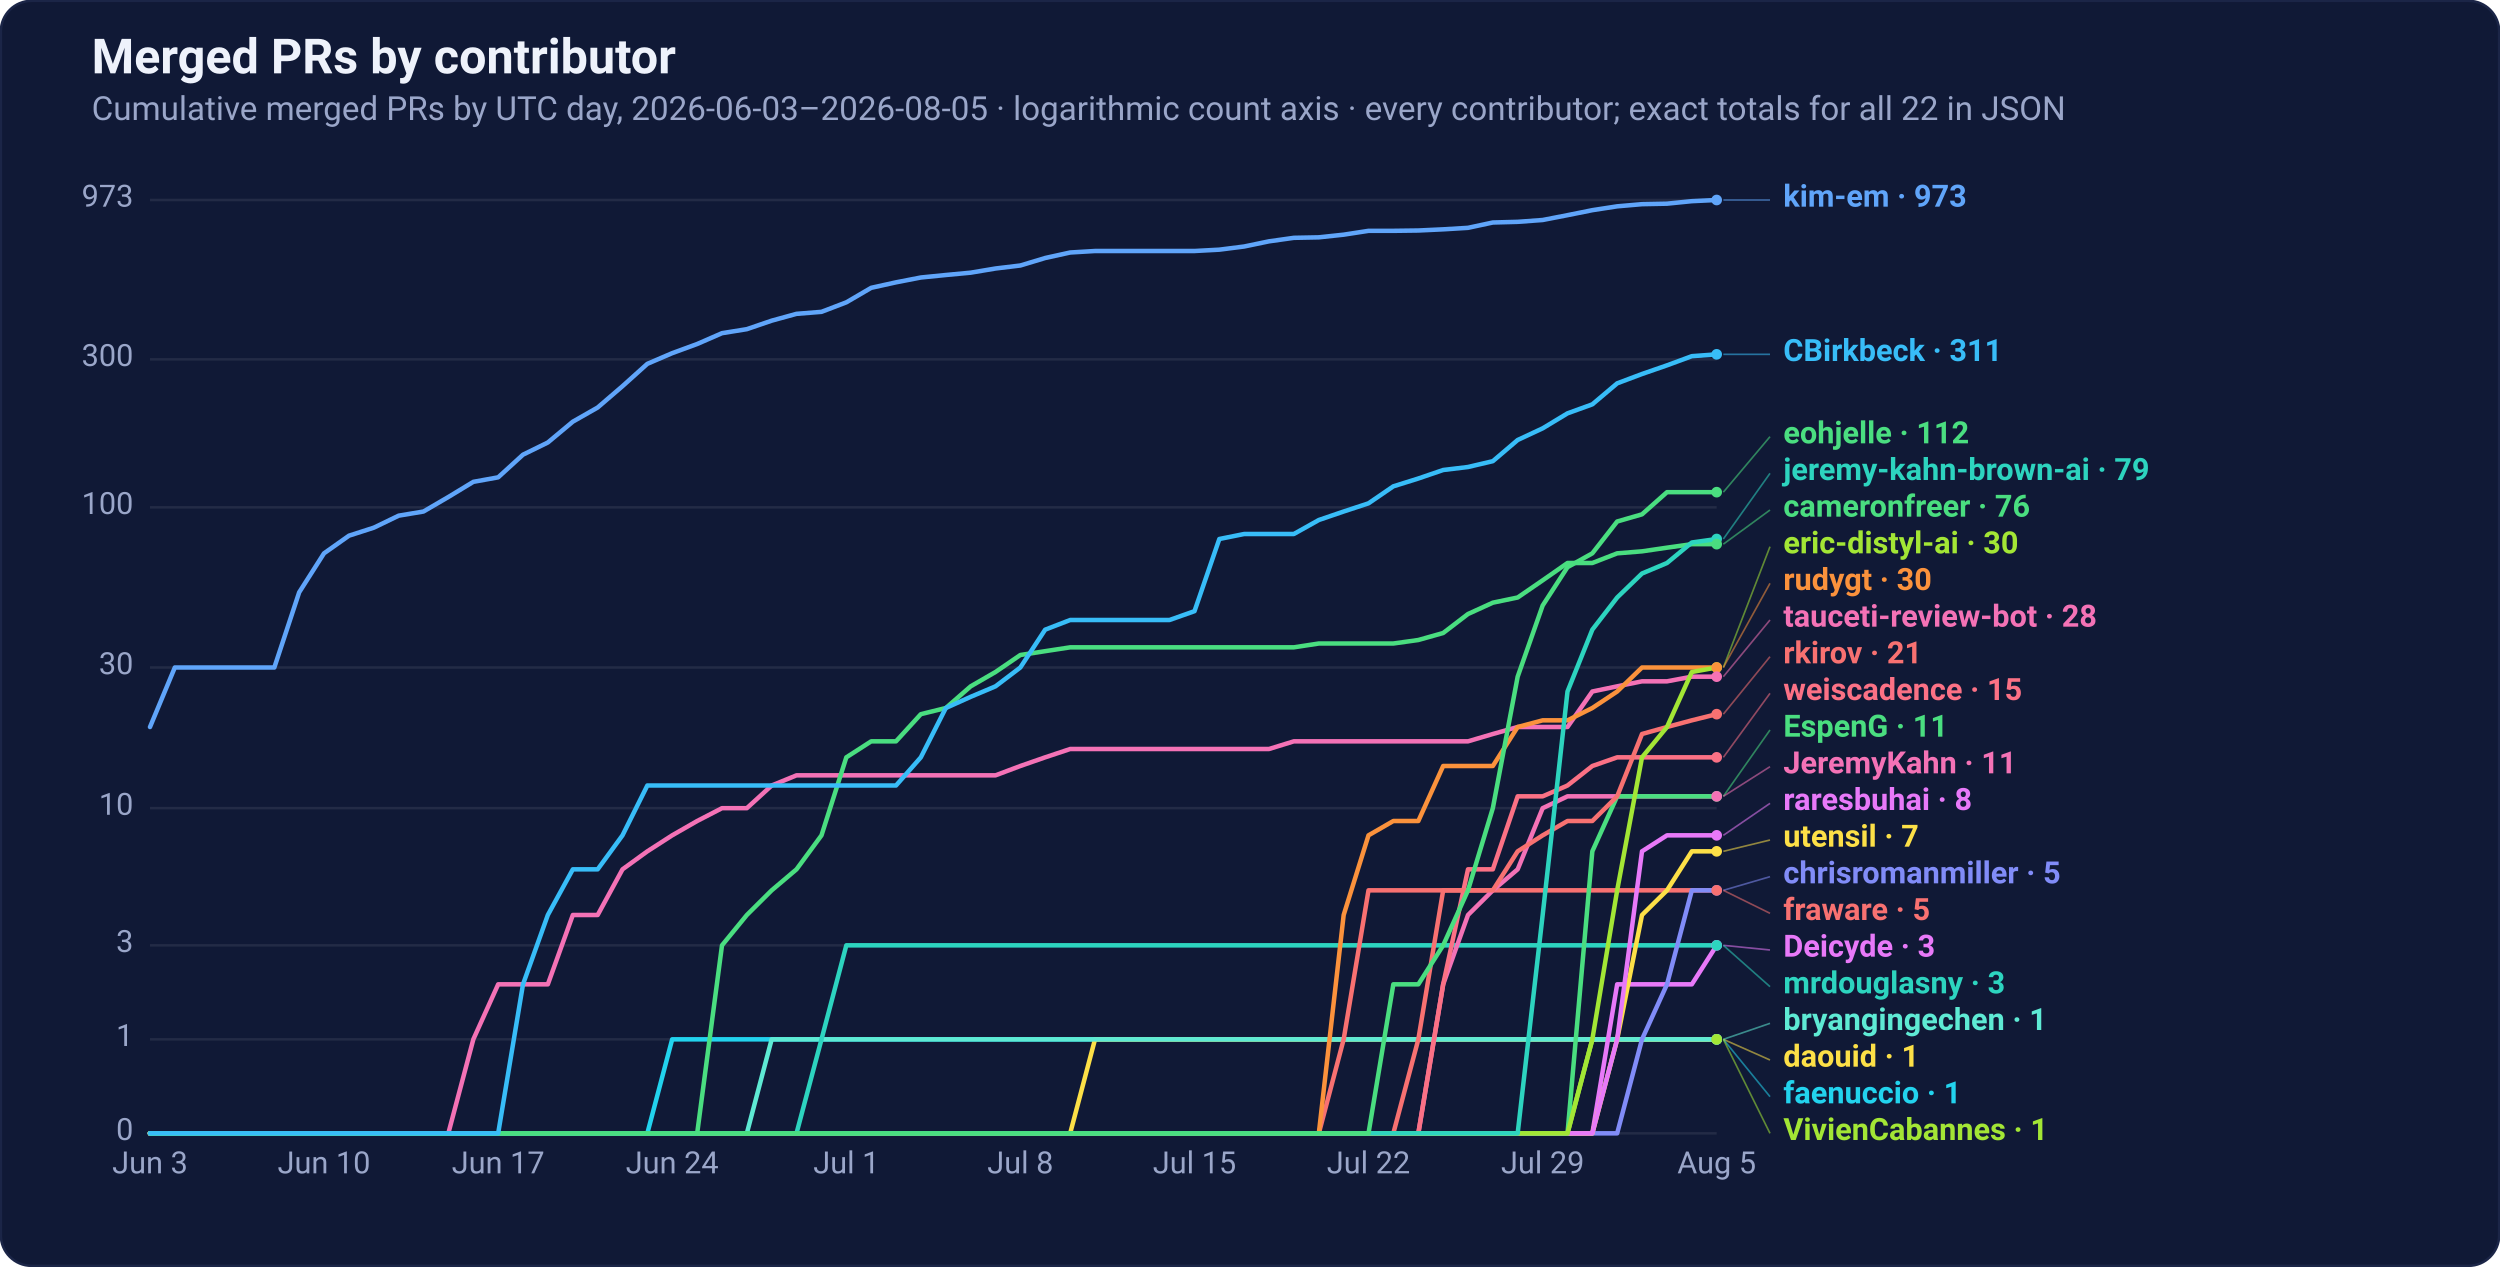
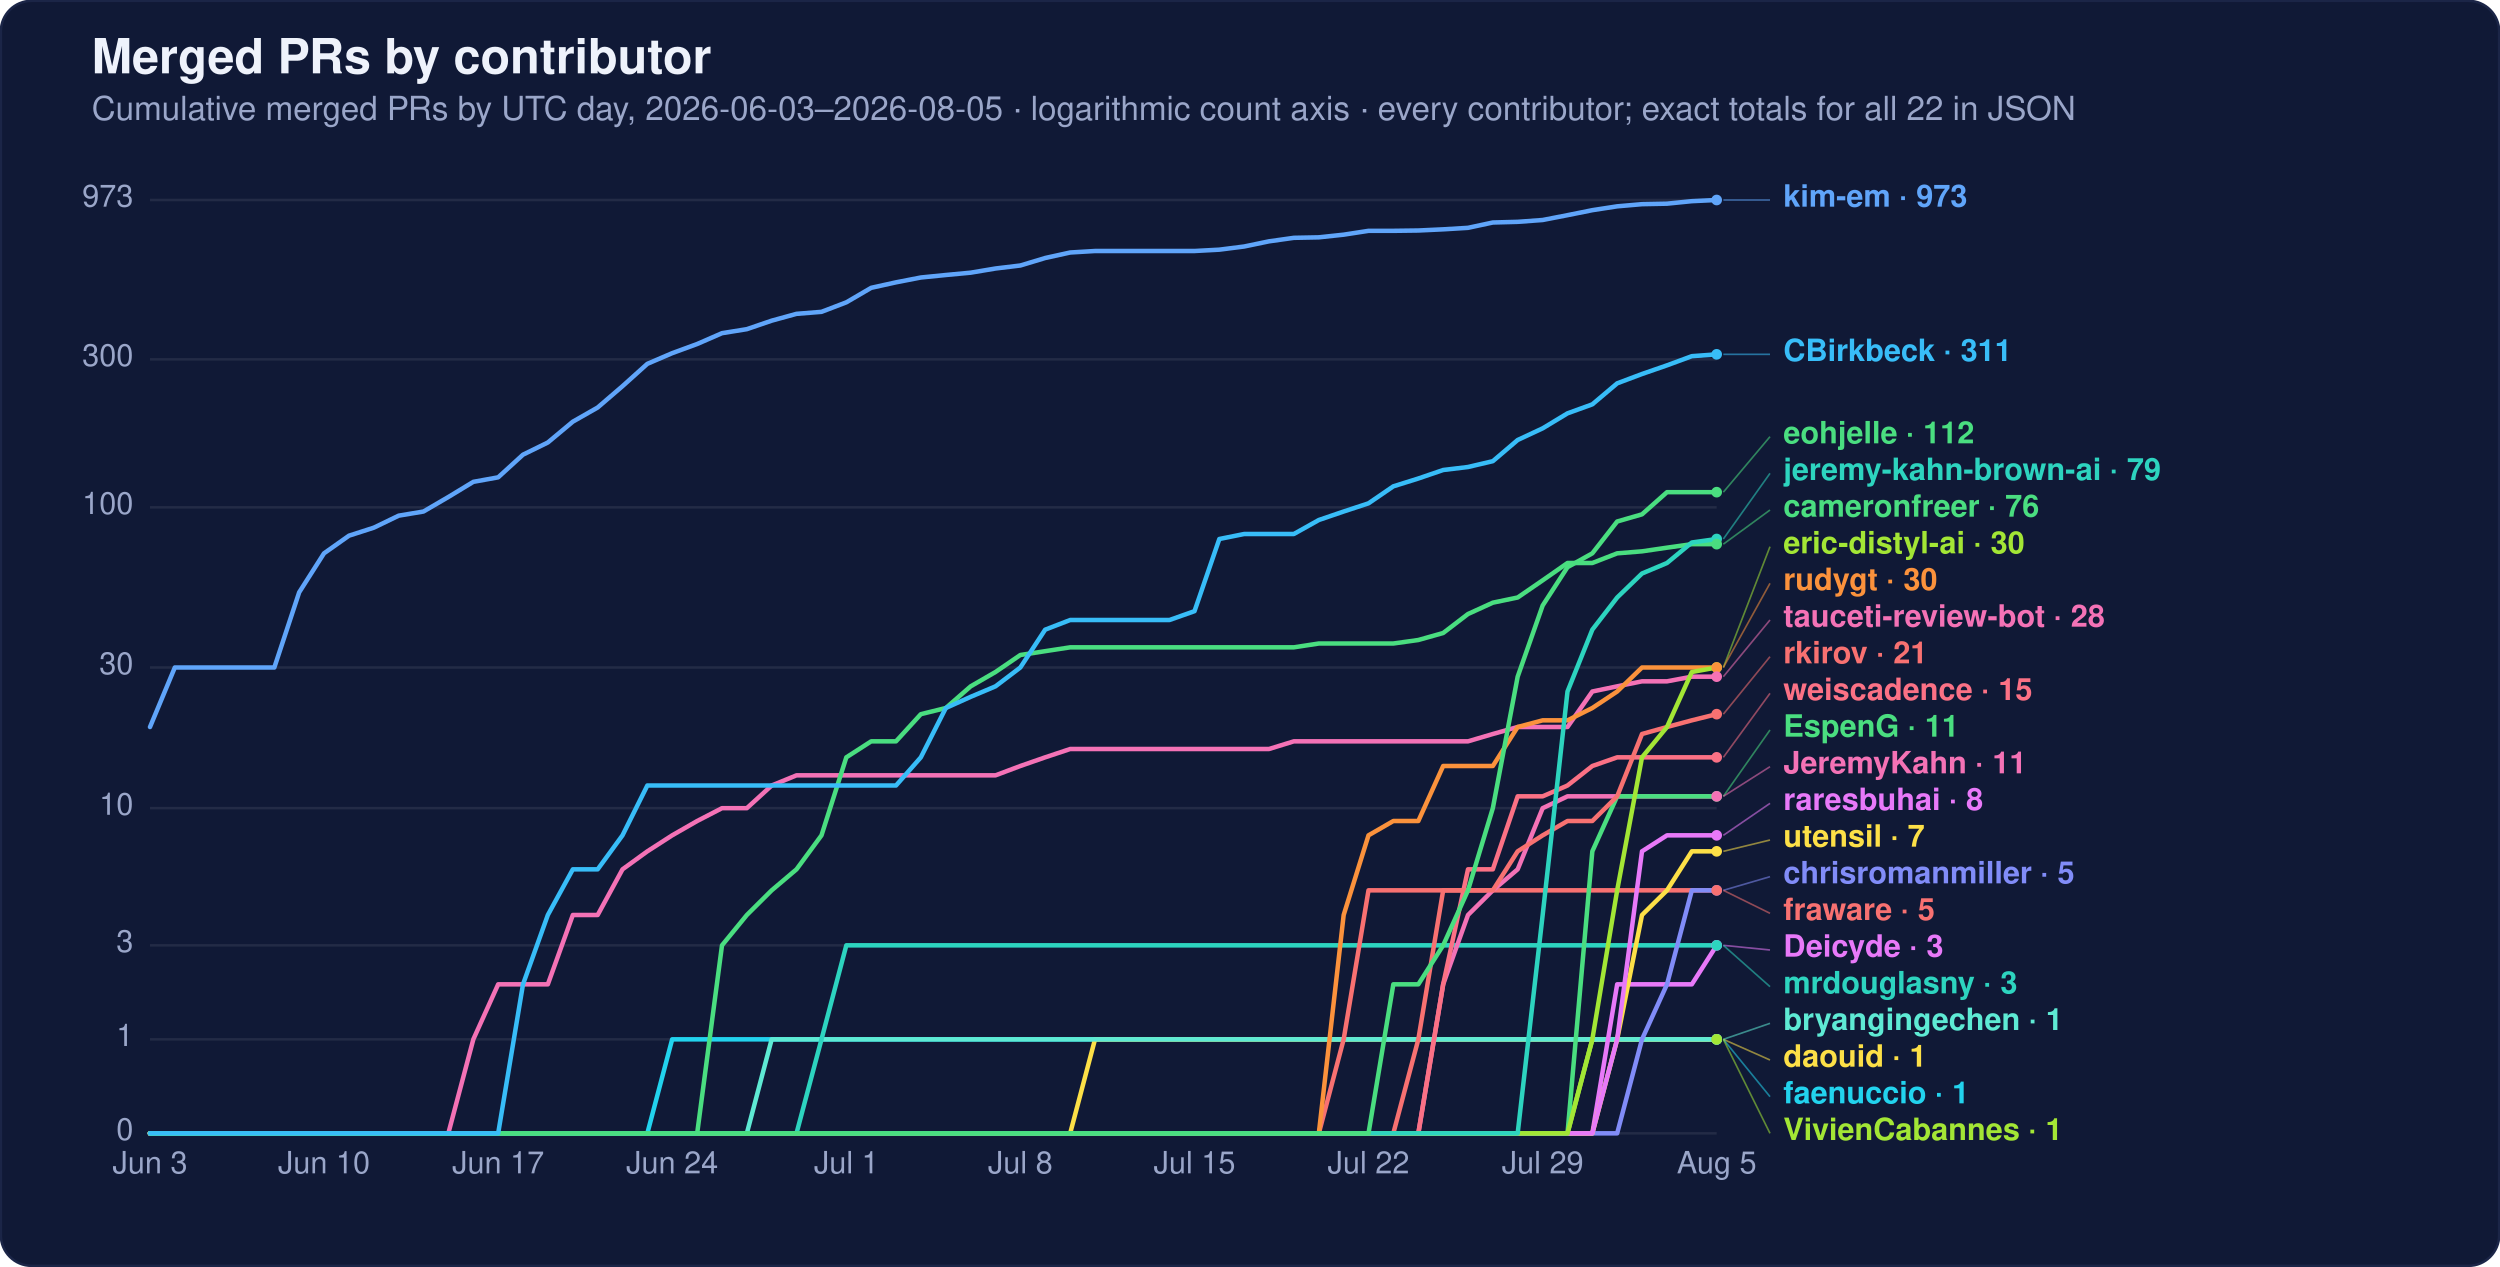
<svg xmlns="http://www.w3.org/2000/svg" viewBox="0 0 1500 760" role="img" aria-label="Merged PRs by contributor">
-   <style>text{font-family:ui-sans-serif,system-ui,-apple-system,'Segoe UI',Roboto,sans-serif;fill:#eef2fb}.title{font-size:29.1px;font-weight:600}.subtitle{font-size:19.9px;fill:#9aa6c9}.tick{font-size:18.4px;fill:#9aa6c9}.grid{stroke:rgba(255,255,255,0.08);stroke-width:1.5}.axis{stroke:rgba(255,255,255,0.18);stroke-width:1.5}.label{font-size:18.4px;font-weight:600}.leader{stroke-width:1;opacity:.55}</style>
+   <style>text{font-family:'Helvetica Neue',Helvetica,Arial,'Liberation Sans',sans-serif;fill:#eef2fb}.title{font-size:29.1px;font-weight:600}.subtitle{font-size:19.9px;fill:#9aa6c9}.tick{font-size:18.4px;fill:#9aa6c9}.grid{stroke:rgba(255,255,255,0.08);stroke-width:1.5}.axis{stroke:rgba(255,255,255,0.18);stroke-width:1.5}.label{font-size:18.4px;font-weight:600}.leader{stroke-width:1;opacity:.55}</style>
  <rect x="0.5" y="0.5" width="1499" height="759" rx="18.4" fill="#101936" stroke="#1b2547" stroke-width="1.5" />
  <text x="55" y="44" class="title">Merged PRs by contributor</text>
  <text x="55" y="72" class="subtitle">Cumulative merged PRs by UTC day, 2026-06-03–2026-08-05 · logarithmic count axis · every contributor; exact totals for all 22 in JSON</text>
  <line x1="90" y1="680.0" x2="1030" y2="680.0" class="grid" />
  <text x="80" y="684.0" text-anchor="end" class="tick">0</text>
  <line x1="90" y1="623.6" x2="1030" y2="623.6" class="grid" />
  <text x="80" y="627.6" text-anchor="end" class="tick">1</text>
  <line x1="90" y1="567.2" x2="1030" y2="567.2" class="grid" />
  <text x="80" y="571.2" text-anchor="end" class="tick">3</text>
  <line x1="90" y1="484.9" x2="1030" y2="484.9" class="grid" />
  <text x="80" y="488.9" text-anchor="end" class="tick">10</text>
  <line x1="90" y1="400.5" x2="1030" y2="400.5" class="grid" />
  <text x="80" y="404.5" text-anchor="end" class="tick">30</text>
  <line x1="90" y1="304.4" x2="1030" y2="304.4" class="grid" />
  <text x="80" y="308.4" text-anchor="end" class="tick">100</text>
  <line x1="90" y1="215.6" x2="1030" y2="215.6" class="grid" />
  <text x="80" y="219.6" text-anchor="end" class="tick">300</text>
  <line x1="90" y1="120.0" x2="1030" y2="120.0" class="grid" />
  <text x="80" y="124.0" text-anchor="end" class="tick">973</text>
  <polyline points="90.0,680.0 104.9,680.0 119.8,680.0 134.8,680.0 149.7,680.0 164.6,680.0 179.5,680.0 194.4,680.0 209.4,680.0 224.3,680.0 239.2,680.0 254.1,680.0 269.0,680.0 284.0,680.0 298.9,680.0 313.8,680.0 328.7,680.0 343.7,680.0 358.6,680.0 373.5,680.0 388.4,680.0 403.3,680.0 418.3,680.0 433.2,680.0 448.1,680.0 463.0,680.0 477.9,680.0 492.9,680.0 507.8,680.0 522.7,680.0 537.6,680.0 552.5,680.0 567.5,680.0 582.4,680.0 597.3,680.0 612.2,680.0 627.1,680.0 642.1,680.0 657.0,680.0 671.9,680.0 686.8,680.0 701.7,680.0 716.7,680.0 731.6,680.0 746.5,680.0 761.4,680.0 776.3,680.0 791.3,680.0 806.2,680.0 821.1,680.0 836.0,680.0 851.0,680.0 865.9,680.0 880.8,680.0 895.7,680.0 910.6,680.0 925.6,680.0 940.5,680.0 955.4,623.6 970.3,623.6 985.2,623.6 1000.2,623.6 1015.1,623.6 1030.0,623.6" fill="none" stroke="#a3e635" stroke-width="2.7" stroke-linejoin="round" stroke-linecap="round" />
  <polyline points="90.0,680.0 104.9,680.0 119.8,680.0 134.8,680.0 149.7,680.0 164.6,680.0 179.5,680.0 194.4,680.0 209.4,680.0 224.3,680.0 239.2,680.0 254.1,680.0 269.0,680.0 284.0,680.0 298.9,680.0 313.8,680.0 328.7,680.0 343.7,680.0 358.6,680.0 373.5,680.0 388.4,680.0 403.3,623.6 418.3,623.6 433.2,623.6 448.1,623.6 463.0,623.6 477.9,623.6 492.9,623.6 507.8,623.6 522.7,623.6 537.6,623.6 552.5,623.6 567.5,623.6 582.4,623.6 597.3,623.6 612.2,623.6 627.1,623.6 642.1,623.6 657.0,623.6 671.9,623.6 686.8,623.6 701.7,623.6 716.7,623.6 731.6,623.6 746.5,623.6 761.4,623.6 776.3,623.6 791.3,623.6 806.2,623.6 821.1,623.6 836.0,623.6 851.0,623.6 865.9,623.6 880.8,623.6 895.7,623.6 910.6,623.6 925.6,623.6 940.5,623.6 955.4,623.6 970.3,623.6 985.2,623.6 1000.2,623.6 1015.1,623.6 1030.0,623.6" fill="none" stroke="#22d3ee" stroke-width="2.7" stroke-linejoin="round" stroke-linecap="round" />
  <polyline points="90.0,680.0 104.9,680.0 119.8,680.0 134.8,680.0 149.7,680.0 164.6,680.0 179.5,680.0 194.4,680.0 209.4,680.0 224.3,680.0 239.2,680.0 254.1,680.0 269.0,680.0 284.0,680.0 298.9,680.0 313.8,680.0 328.7,680.0 343.7,680.0 358.6,680.0 373.5,680.0 388.4,680.0 403.3,680.0 418.3,680.0 433.2,680.0 448.1,680.0 463.0,680.0 477.9,680.0 492.9,680.0 507.8,680.0 522.7,680.0 537.6,680.0 552.5,680.0 567.5,680.0 582.4,680.0 597.3,680.0 612.2,680.0 627.1,680.0 642.1,680.0 657.0,623.6 671.9,623.6 686.8,623.6 701.7,623.6 716.7,623.6 731.6,623.6 746.5,623.6 761.4,623.6 776.3,623.6 791.3,623.6 806.2,623.6 821.1,623.6 836.0,623.6 851.0,623.6 865.9,623.6 880.8,623.6 895.7,623.6 910.6,623.6 925.6,623.6 940.5,623.6 955.4,623.6 970.3,623.6 985.2,623.6 1000.2,623.6 1015.1,623.6 1030.0,623.6" fill="none" stroke="#fde047" stroke-width="2.7" stroke-linejoin="round" stroke-linecap="round" />
  <polyline points="90.0,680.0 104.9,680.0 119.8,680.0 134.8,680.0 149.7,680.0 164.6,680.0 179.5,680.0 194.4,680.0 209.4,680.0 224.3,680.0 239.2,680.0 254.1,680.0 269.0,680.0 284.0,680.0 298.9,680.0 313.8,680.0 328.7,680.0 343.7,680.0 358.6,680.0 373.5,680.0 388.4,680.0 403.3,680.0 418.3,680.0 433.2,680.0 448.1,680.0 463.0,623.6 477.9,623.6 492.9,623.6 507.8,623.6 522.7,623.6 537.6,623.6 552.5,623.6 567.5,623.6 582.4,623.6 597.3,623.6 612.2,623.6 627.1,623.6 642.1,623.6 657.0,623.6 671.9,623.6 686.8,623.6 701.7,623.6 716.7,623.6 731.6,623.6 746.5,623.6 761.4,623.6 776.3,623.6 791.3,623.6 806.2,623.6 821.1,623.6 836.0,623.6 851.0,623.6 865.9,623.6 880.8,623.6 895.7,623.6 910.6,623.6 925.6,623.6 940.5,623.6 955.4,623.6 970.3,623.6 985.2,623.6 1000.2,623.6 1015.1,623.6 1030.0,623.6" fill="none" stroke="#5eead4" stroke-width="2.7" stroke-linejoin="round" stroke-linecap="round" />
  <polyline points="90.0,680.0 104.9,680.0 119.8,680.0 134.8,680.0 149.7,680.0 164.6,680.0 179.5,680.0 194.4,680.0 209.4,680.0 224.3,680.0 239.2,680.0 254.1,680.0 269.0,680.0 284.0,680.0 298.9,680.0 313.8,680.0 328.7,680.0 343.7,680.0 358.6,680.0 373.5,680.0 388.4,680.0 403.3,680.0 418.3,680.0 433.2,680.0 448.1,680.0 463.0,680.0 477.9,680.0 492.9,623.6 507.8,567.2 522.7,567.2 537.6,567.2 552.5,567.2 567.5,567.2 582.4,567.2 597.3,567.2 612.2,567.2 627.1,567.2 642.1,567.2 657.0,567.2 671.9,567.2 686.8,567.2 701.7,567.2 716.7,567.2 731.6,567.2 746.5,567.2 761.4,567.2 776.3,567.2 791.3,567.2 806.2,567.2 821.1,567.2 836.0,567.2 851.0,567.2 865.9,567.2 880.8,567.2 895.7,567.2 910.6,567.2 925.6,567.2 940.5,567.2 955.4,567.2 970.3,567.2 985.2,567.2 1000.2,567.2 1015.1,567.2 1030.0,567.2" fill="none" stroke="#2dd4bf" stroke-width="2.7" stroke-linejoin="round" stroke-linecap="round" />
  <polyline points="90.0,680.0 104.9,680.0 119.8,680.0 134.8,680.0 149.7,680.0 164.6,680.0 179.5,680.0 194.4,680.0 209.4,680.0 224.3,680.0 239.2,680.0 254.1,680.0 269.0,680.0 284.0,680.0 298.9,680.0 313.8,680.0 328.7,680.0 343.7,680.0 358.6,680.0 373.5,680.0 388.4,680.0 403.3,680.0 418.3,680.0 433.2,680.0 448.1,680.0 463.0,680.0 477.9,680.0 492.9,680.0 507.8,680.0 522.7,680.0 537.6,680.0 552.5,680.0 567.5,680.0 582.4,680.0 597.3,680.0 612.2,680.0 627.1,680.0 642.1,680.0 657.0,680.0 671.9,680.0 686.8,680.0 701.7,680.0 716.7,680.0 731.6,680.0 746.5,680.0 761.4,680.0 776.3,680.0 791.3,680.0 806.2,680.0 821.1,680.0 836.0,680.0 851.0,680.0 865.9,680.0 880.8,680.0 895.7,680.0 910.6,680.0 925.6,680.0 940.5,680.0 955.4,680.0 970.3,590.6 985.2,590.6 1000.2,590.6 1015.1,590.6 1030.0,567.2" fill="none" stroke="#e879f9" stroke-width="2.7" stroke-linejoin="round" stroke-linecap="round" />
  <polyline points="90.0,680.0 104.9,680.0 119.8,680.0 134.8,680.0 149.7,680.0 164.6,680.0 179.5,680.0 194.4,680.0 209.4,680.0 224.3,680.0 239.2,680.0 254.1,680.0 269.0,680.0 284.0,680.0 298.9,680.0 313.8,680.0 328.7,680.0 343.7,680.0 358.6,680.0 373.5,680.0 388.4,680.0 403.3,680.0 418.3,680.0 433.2,680.0 448.1,680.0 463.0,680.0 477.9,680.0 492.9,680.0 507.8,680.0 522.7,680.0 537.6,680.0 552.5,680.0 567.5,680.0 582.4,680.0 597.3,680.0 612.2,680.0 627.1,680.0 642.1,680.0 657.0,680.0 671.9,680.0 686.8,680.0 701.7,680.0 716.7,680.0 731.6,680.0 746.5,680.0 761.4,680.0 776.3,680.0 791.3,680.0 806.2,680.0 821.1,680.0 836.0,680.0 851.0,623.6 865.9,534.2 880.8,534.2 895.7,534.2 910.6,534.2 925.6,534.2 940.5,534.2 955.4,534.2 970.3,534.2 985.2,534.2 1000.2,534.2 1015.1,534.2 1030.0,534.2" fill="none" stroke="#f87171" stroke-width="2.7" stroke-linejoin="round" stroke-linecap="round" />
  <polyline points="90.0,680.0 104.9,680.0 119.8,680.0 134.8,680.0 149.7,680.0 164.6,680.0 179.5,680.0 194.4,680.0 209.4,680.0 224.3,680.0 239.2,680.0 254.1,680.0 269.0,680.0 284.0,680.0 298.9,680.0 313.8,680.0 328.7,680.0 343.7,680.0 358.6,680.0 373.5,680.0 388.4,680.0 403.3,680.0 418.3,680.0 433.2,680.0 448.1,680.0 463.0,680.0 477.9,680.0 492.9,680.0 507.8,680.0 522.7,680.0 537.6,680.0 552.5,680.0 567.5,680.0 582.4,680.0 597.3,680.0 612.2,680.0 627.1,680.0 642.1,680.0 657.0,680.0 671.9,680.0 686.8,680.0 701.7,680.0 716.7,680.0 731.6,680.0 746.5,680.0 761.4,680.0 776.3,680.0 791.3,680.0 806.2,680.0 821.1,680.0 836.0,680.0 851.0,680.0 865.9,680.0 880.8,680.0 895.7,680.0 910.6,680.0 925.6,680.0 940.5,680.0 955.4,680.0 970.3,680.0 985.2,623.6 1000.2,590.6 1015.1,534.2 1030.0,534.2" fill="none" stroke="#818cf8" stroke-width="2.7" stroke-linejoin="round" stroke-linecap="round" />
  <polyline points="90.0,680.0 104.9,680.0 119.8,680.0 134.8,680.0 149.7,680.0 164.6,680.0 179.5,680.0 194.4,680.0 209.4,680.0 224.3,680.0 239.2,680.0 254.1,680.0 269.0,680.0 284.0,680.0 298.9,680.0 313.8,680.0 328.7,680.0 343.7,680.0 358.6,680.0 373.5,680.0 388.4,680.0 403.3,680.0 418.3,680.0 433.2,680.0 448.1,680.0 463.0,680.0 477.9,680.0 492.9,680.0 507.8,680.0 522.7,680.0 537.6,680.0 552.5,680.0 567.5,680.0 582.4,680.0 597.3,680.0 612.2,680.0 627.1,680.0 642.1,680.0 657.0,680.0 671.9,680.0 686.8,680.0 701.7,680.0 716.7,680.0 731.6,680.0 746.5,680.0 761.4,680.0 776.3,680.0 791.3,680.0 806.2,680.0 821.1,680.0 836.0,680.0 851.0,680.0 865.9,680.0 880.8,680.0 895.7,680.0 910.6,680.0 925.6,680.0 940.5,680.0 955.4,680.0 970.3,623.6 985.2,549.0 1000.2,534.2 1015.1,510.8 1030.0,510.8" fill="none" stroke="#fde047" stroke-width="2.7" stroke-linejoin="round" stroke-linecap="round" />
  <polyline points="90.0,680.0 104.9,680.0 119.8,680.0 134.8,680.0 149.7,680.0 164.6,680.0 179.5,680.0 194.4,680.0 209.4,680.0 224.3,680.0 239.2,680.0 254.1,680.0 269.0,680.0 284.0,680.0 298.9,680.0 313.8,680.0 328.7,680.0 343.7,680.0 358.6,680.0 373.5,680.0 388.4,680.0 403.3,680.0 418.3,680.0 433.2,680.0 448.1,680.0 463.0,680.0 477.9,680.0 492.9,680.0 507.8,680.0 522.7,680.0 537.6,680.0 552.5,680.0 567.5,680.0 582.4,680.0 597.3,680.0 612.2,680.0 627.1,680.0 642.1,680.0 657.0,680.0 671.9,680.0 686.8,680.0 701.7,680.0 716.7,680.0 731.6,680.0 746.5,680.0 761.4,680.0 776.3,680.0 791.3,680.0 806.2,680.0 821.1,680.0 836.0,680.0 851.0,680.0 865.9,680.0 880.8,680.0 895.7,680.0 910.6,680.0 925.6,680.0 940.5,680.0 955.4,680.0 970.3,623.6 985.2,510.8 1000.2,501.2 1015.1,501.2 1030.0,501.2" fill="none" stroke="#e879f9" stroke-width="2.7" stroke-linejoin="round" stroke-linecap="round" />
  <polyline points="90.0,680.0 104.9,680.0 119.8,680.0 134.8,680.0 149.7,680.0 164.6,680.0 179.5,680.0 194.4,680.0 209.4,680.0 224.3,680.0 239.2,680.0 254.1,680.0 269.0,680.0 284.0,680.0 298.9,680.0 313.8,680.0 328.7,680.0 343.7,680.0 358.6,680.0 373.5,680.0 388.4,680.0 403.3,680.0 418.3,680.0 433.2,680.0 448.1,680.0 463.0,680.0 477.9,680.0 492.9,680.0 507.8,680.0 522.7,680.0 537.6,680.0 552.5,680.0 567.5,680.0 582.4,680.0 597.3,680.0 612.2,680.0 627.1,680.0 642.1,680.0 657.0,680.0 671.9,680.0 686.8,680.0 701.7,680.0 716.7,680.0 731.6,680.0 746.5,680.0 761.4,680.0 776.3,680.0 791.3,680.0 806.2,680.0 821.1,680.0 836.0,680.0 851.0,680.0 865.9,590.6 880.8,549.0 895.7,534.2 910.6,521.6 925.6,484.9 940.5,477.8 955.4,477.8 970.3,477.8 985.2,477.8 1000.2,477.8 1015.1,477.8 1030.0,477.8" fill="none" stroke="#f472b6" stroke-width="2.7" stroke-linejoin="round" stroke-linecap="round" />
  <polyline points="90.0,680.0 104.9,680.0 119.8,680.0 134.8,680.0 149.7,680.0 164.6,680.0 179.5,680.0 194.4,680.0 209.4,680.0 224.3,680.0 239.2,680.0 254.1,680.0 269.0,680.0 284.0,680.0 298.9,680.0 313.8,680.0 328.7,680.0 343.7,680.0 358.6,680.0 373.5,680.0 388.4,680.0 403.3,680.0 418.3,680.0 433.2,680.0 448.1,680.0 463.0,680.0 477.9,680.0 492.9,680.0 507.8,680.0 522.7,680.0 537.6,680.0 552.5,680.0 567.5,680.0 582.4,680.0 597.3,680.0 612.2,680.0 627.1,680.0 642.1,680.0 657.0,680.0 671.9,680.0 686.8,680.0 701.7,680.0 716.7,680.0 731.6,680.0 746.5,680.0 761.4,680.0 776.3,680.0 791.3,680.0 806.2,680.0 821.1,680.0 836.0,680.0 851.0,680.0 865.9,680.0 880.8,680.0 895.7,680.0 910.6,680.0 925.6,680.0 940.5,680.0 955.4,510.8 970.3,477.8 985.2,477.8 1000.2,477.8 1015.1,477.8 1030.0,477.8" fill="none" stroke="#4ade80" stroke-width="2.7" stroke-linejoin="round" stroke-linecap="round" />
  <polyline points="90.0,680.0 104.9,680.0 119.8,680.0 134.8,680.0 149.7,680.0 164.6,680.0 179.5,680.0 194.4,680.0 209.4,680.0 224.3,680.0 239.2,680.0 254.1,680.0 269.0,680.0 284.0,680.0 298.9,680.0 313.8,680.0 328.7,680.0 343.7,680.0 358.6,680.0 373.5,680.0 388.4,680.0 403.3,680.0 418.3,680.0 433.2,680.0 448.1,680.0 463.0,680.0 477.9,680.0 492.9,680.0 507.8,680.0 522.7,680.0 537.6,680.0 552.5,680.0 567.5,680.0 582.4,680.0 597.3,680.0 612.2,680.0 627.1,680.0 642.1,680.0 657.0,680.0 671.9,680.0 686.8,680.0 701.7,680.0 716.7,680.0 731.6,680.0 746.5,680.0 761.4,680.0 776.3,680.0 791.3,680.0 806.2,680.0 821.1,680.0 836.0,680.0 851.0,680.0 865.9,590.6 880.8,521.6 895.7,521.6 910.6,477.8 925.6,477.8 940.5,471.3 955.4,459.6 970.3,454.4 985.2,454.4 1000.2,454.4 1015.1,454.4 1030.0,454.4" fill="none" stroke="#fb7185" stroke-width="2.7" stroke-linejoin="round" stroke-linecap="round" />
  <polyline points="90.0,680.0 104.9,680.0 119.8,680.0 134.8,680.0 149.7,680.0 164.6,680.0 179.5,680.0 194.4,680.0 209.4,680.0 224.3,680.0 239.2,680.0 254.1,680.0 269.0,680.0 284.0,680.0 298.9,680.0 313.8,680.0 328.7,680.0 343.7,680.0 358.6,680.0 373.5,680.0 388.4,680.0 403.3,680.0 418.3,680.0 433.2,680.0 448.1,680.0 463.0,680.0 477.9,680.0 492.9,680.0 507.8,680.0 522.7,680.0 537.6,680.0 552.5,680.0 567.5,680.0 582.4,680.0 597.3,680.0 612.2,680.0 627.1,680.0 642.1,680.0 657.0,680.0 671.9,680.0 686.8,680.0 701.7,680.0 716.7,680.0 731.6,680.0 746.5,680.0 761.4,680.0 776.3,680.0 791.3,680.0 806.2,623.6 821.1,534.2 836.0,534.2 851.0,534.2 865.9,534.2 880.8,534.2 895.7,534.2 910.6,510.8 925.6,501.2 940.5,492.6 955.4,492.6 970.3,477.8 985.2,440.4 1000.2,436.2 1015.1,432.2 1030.0,428.5" fill="none" stroke="#f87171" stroke-width="2.7" stroke-linejoin="round" stroke-linecap="round" />
  <polyline points="90.0,680.0 104.9,680.0 119.8,680.0 134.8,680.0 149.7,680.0 164.6,680.0 179.5,680.0 194.4,680.0 209.4,680.0 224.3,680.0 239.2,680.0 254.1,680.0 269.0,680.0 284.0,623.6 298.9,590.6 313.8,590.6 328.7,590.6 343.7,549.0 358.6,549.0 373.5,521.6 388.4,510.8 403.3,501.2 418.3,492.6 433.2,484.9 448.1,484.9 463.0,471.3 477.9,465.2 492.9,465.2 507.8,465.2 522.7,465.2 537.6,465.2 552.5,465.2 567.5,465.2 582.4,465.2 597.3,465.2 612.2,459.6 627.1,454.4 642.1,449.4 657.0,449.4 671.9,449.4 686.8,449.4 701.7,449.4 716.7,449.4 731.6,449.4 746.5,449.4 761.4,449.4 776.3,444.8 791.3,444.8 806.2,444.8 821.1,444.8 836.0,444.8 851.0,444.8 865.9,444.8 880.8,444.8 895.7,440.4 910.6,436.2 925.6,436.2 940.5,436.2 955.4,414.9 970.3,411.8 985.2,408.8 1000.2,408.8 1015.1,406.0 1030.0,406.0" fill="none" stroke="#f472b6" stroke-width="2.7" stroke-linejoin="round" stroke-linecap="round" />
  <polyline points="90.0,680.0 104.9,680.0 119.8,680.0 134.8,680.0 149.7,680.0 164.6,680.0 179.5,680.0 194.4,680.0 209.4,680.0 224.3,680.0 239.2,680.0 254.1,680.0 269.0,680.0 284.0,680.0 298.9,680.0 313.8,680.0 328.7,680.0 343.7,680.0 358.6,680.0 373.5,680.0 388.4,680.0 403.3,680.0 418.3,680.0 433.2,680.0 448.1,680.0 463.0,680.0 477.9,680.0 492.9,680.0 507.8,680.0 522.7,680.0 537.6,680.0 552.5,680.0 567.5,680.0 582.4,680.0 597.3,680.0 612.2,680.0 627.1,680.0 642.1,680.0 657.0,680.0 671.9,680.0 686.8,680.0 701.7,680.0 716.7,680.0 731.6,680.0 746.5,680.0 761.4,680.0 776.3,680.0 791.3,680.0 806.2,549.0 821.1,501.2 836.0,492.6 851.0,492.6 865.9,459.6 880.8,459.6 895.7,459.6 910.6,436.2 925.6,432.2 940.5,432.2 955.4,424.8 970.3,414.9 985.2,400.5 1000.2,400.5 1015.1,400.5 1030.0,400.5" fill="none" stroke="#fb923c" stroke-width="2.7" stroke-linejoin="round" stroke-linecap="round" />
  <polyline points="90.0,680.0 104.9,680.0 119.8,680.0 134.8,680.0 149.7,680.0 164.6,680.0 179.5,680.0 194.4,680.0 209.4,680.0 224.3,680.0 239.2,680.0 254.1,680.0 269.0,680.0 284.0,680.0 298.9,680.0 313.8,680.0 328.7,680.0 343.7,680.0 358.6,680.0 373.5,680.0 388.4,680.0 403.3,680.0 418.3,680.0 433.2,680.0 448.1,680.0 463.0,680.0 477.9,680.0 492.9,680.0 507.8,680.0 522.7,680.0 537.6,680.0 552.5,680.0 567.5,680.0 582.4,680.0 597.3,680.0 612.2,680.0 627.1,680.0 642.1,680.0 657.0,680.0 671.9,680.0 686.8,680.0 701.7,680.0 716.7,680.0 731.6,680.0 746.5,680.0 761.4,680.0 776.3,680.0 791.3,680.0 806.2,680.0 821.1,680.0 836.0,680.0 851.0,680.0 865.9,680.0 880.8,680.0 895.7,680.0 910.6,680.0 925.6,680.0 940.5,680.0 955.4,623.6 970.3,534.2 985.2,454.4 1000.2,436.2 1015.1,403.2 1030.0,400.5" fill="none" stroke="#a3e635" stroke-width="2.7" stroke-linejoin="round" stroke-linecap="round" />
  <polyline points="90.0,680.0 104.9,680.0 119.8,680.0 134.8,680.0 149.7,680.0 164.6,680.0 179.5,680.0 194.4,680.0 209.4,680.0 224.3,680.0 239.2,680.0 254.1,680.0 269.0,680.0 284.0,680.0 298.9,680.0 313.8,680.0 328.7,680.0 343.7,680.0 358.6,680.0 373.5,680.0 388.4,680.0 403.3,680.0 418.3,680.0 433.2,567.2 448.1,549.0 463.0,534.2 477.9,521.6 492.9,501.2 507.8,454.4 522.7,444.8 537.6,444.8 552.5,428.5 567.5,424.8 582.4,411.8 597.3,403.2 612.2,393.0 627.1,390.7 642.1,388.4 657.0,388.4 671.9,388.4 686.8,388.4 701.7,388.4 716.7,388.4 731.6,388.4 746.5,388.4 761.4,388.4 776.3,388.4 791.3,386.1 806.2,386.1 821.1,386.1 836.0,386.1 851.0,384.0 865.9,379.8 880.8,368.4 895.7,361.6 910.6,358.5 925.6,348.2 940.5,337.8 955.4,337.8 970.3,332.0 985.2,330.8 1000.2,328.6 1015.1,326.5 1030.0,326.5" fill="none" stroke="#4ade80" stroke-width="2.7" stroke-linejoin="round" stroke-linecap="round" />
  <polyline points="90.0,680.0 104.9,680.0 119.8,680.0 134.8,680.0 149.7,680.0 164.6,680.0 179.5,680.0 194.4,680.0 209.4,680.0 224.3,680.0 239.2,680.0 254.1,680.0 269.0,680.0 284.0,680.0 298.9,680.0 313.8,680.0 328.7,680.0 343.7,680.0 358.6,680.0 373.5,680.0 388.4,680.0 403.3,680.0 418.3,680.0 433.2,680.0 448.1,680.0 463.0,680.0 477.9,680.0 492.9,680.0 507.8,680.0 522.7,680.0 537.6,680.0 552.5,680.0 567.5,680.0 582.4,680.0 597.3,680.0 612.2,680.0 627.1,680.0 642.1,680.0 657.0,680.0 671.9,680.0 686.8,680.0 701.7,680.0 716.7,680.0 731.6,680.0 746.5,680.0 761.4,680.0 776.3,680.0 791.3,680.0 806.2,680.0 821.1,680.0 836.0,680.0 851.0,680.0 865.9,680.0 880.8,680.0 895.7,680.0 910.6,680.0 925.6,549.0 940.5,414.9 955.4,377.8 970.3,358.5 985.2,344.1 1000.2,337.8 1015.1,325.5 1030.0,323.4" fill="none" stroke="#2dd4bf" stroke-width="2.7" stroke-linejoin="round" stroke-linecap="round" />
  <polyline points="90.0,680.0 104.9,680.0 119.8,680.0 134.8,680.0 149.7,680.0 164.6,680.0 179.5,680.0 194.4,680.0 209.4,680.0 224.3,680.0 239.2,680.0 254.1,680.0 269.0,680.0 284.0,680.0 298.9,680.0 313.8,680.0 328.7,680.0 343.7,680.0 358.6,680.0 373.5,680.0 388.4,680.0 403.3,680.0 418.3,680.0 433.2,680.0 448.1,680.0 463.0,680.0 477.9,680.0 492.9,680.0 507.8,680.0 522.7,680.0 537.6,680.0 552.5,680.0 567.5,680.0 582.4,680.0 597.3,680.0 612.2,680.0 627.1,680.0 642.1,680.0 657.0,680.0 671.9,680.0 686.8,680.0 701.7,680.0 716.7,680.0 731.6,680.0 746.5,680.0 761.4,680.0 776.3,680.0 791.3,680.0 806.2,680.0 821.1,680.0 836.0,590.6 851.0,590.6 865.9,567.2 880.8,534.2 895.7,484.9 910.6,406.0 925.6,363.3 940.5,340.3 955.4,332.0 970.3,312.9 985.2,308.6 1000.2,295.3 1015.1,295.3 1030.0,295.3" fill="none" stroke="#4ade80" stroke-width="2.7" stroke-linejoin="round" stroke-linecap="round" />
  <polyline points="90.0,680.0 104.9,680.0 119.8,680.0 134.8,680.0 149.7,680.0 164.6,680.0 179.5,680.0 194.4,680.0 209.4,680.0 224.3,680.0 239.2,680.0 254.1,680.0 269.0,680.0 284.0,680.0 298.9,680.0 313.8,590.6 328.7,549.0 343.7,521.6 358.6,521.6 373.5,501.2 388.4,471.3 403.3,471.3 418.3,471.3 433.2,471.3 448.1,471.3 463.0,471.3 477.9,471.3 492.9,471.3 507.8,471.3 522.7,471.3 537.6,471.3 552.5,454.4 567.5,424.8 582.4,418.1 597.3,411.8 612.2,400.5 627.1,377.8 642.1,372.0 657.0,372.0 671.9,372.0 686.8,372.0 701.7,372.0 716.7,366.7 731.6,323.4 746.5,320.4 761.4,320.4 776.3,320.4 791.3,312.0 806.2,306.9 821.1,302.0 836.0,291.8 851.0,287.1 865.9,282.0 880.8,280.2 895.7,276.7 910.6,264.0 925.6,257.0 940.5,248.0 955.4,242.6 970.3,230.0 985.2,224.4 1000.2,219.2 1015.1,213.7 1030.0,212.6" fill="none" stroke="#38bdf8" stroke-width="2.7" stroke-linejoin="round" stroke-linecap="round" />
  <polyline points="90.0,436.2 104.9,400.5 119.8,400.5 134.8,400.5 149.7,400.5 164.6,400.5 179.5,355.4 194.4,332.0 209.4,321.4 224.3,316.6 239.2,309.4 254.1,306.9 269.0,298.2 284.0,289.1 298.9,286.4 313.8,272.8 328.7,265.5 343.7,253.0 358.6,244.5 373.5,231.7 388.4,218.3 403.3,211.9 418.3,206.4 433.2,199.9 448.1,197.5 463.0,192.4 477.9,188.3 492.9,187.1 507.8,181.4 522.7,172.7 537.6,169.4 552.5,166.5 567.5,165.0 582.4,163.6 597.3,161.1 612.2,159.3 627.1,154.8 642.1,151.5 657.0,150.6 671.9,150.6 686.8,150.6 701.7,150.6 716.7,150.6 731.6,149.8 746.5,147.9 761.4,144.8 776.3,142.7 791.3,142.4 806.2,140.8 821.1,138.5 836.0,138.5 851.0,138.3 865.9,137.6 880.8,136.7 895.7,133.5 910.6,133.1 925.6,132.0 940.5,129.1 955.4,126.1 970.3,123.8 985.2,122.5 1000.2,122.2 1015.1,120.7 1030.0,120.0" fill="none" stroke="#60a5fa" stroke-width="2.7" stroke-linejoin="round" stroke-linecap="round" />
  <line x1="1034" y1="120.0" x2="1062" y2="120.0" stroke="#60a5fa" class="leader" />
  <circle cx="1030" cy="120.0" r="3.2" fill="#60a5fa" />
  <text x="1070" y="124.0" class="label" style="fill:#60a5fa">kim-em · 973</text>
  <line x1="1034" y1="212.6" x2="1062" y2="212.6" stroke="#38bdf8" class="leader" />
  <circle cx="1030" cy="212.6" r="3.2" fill="#38bdf8" />
  <text x="1070" y="216.6" class="label" style="fill:#38bdf8">CBirkbeck · 311</text>
  <line x1="1034" y1="295.3" x2="1062" y2="262.0" stroke="#4ade80" class="leader" />
  <circle cx="1030" cy="295.3" r="3.2" fill="#4ade80" />
  <text x="1070" y="266.0" class="label" style="fill:#4ade80">eohjelle · 112</text>
  <line x1="1034" y1="323.4" x2="1062" y2="284.0" stroke="#2dd4bf" class="leader" />
  <circle cx="1030" cy="323.4" r="3.2" fill="#2dd4bf" />
  <text x="1070" y="288.0" class="label" style="fill:#2dd4bf">jeremy-kahn-brown-ai · 79</text>
  <line x1="1034" y1="326.5" x2="1062" y2="306.0" stroke="#4ade80" class="leader" />
  <circle cx="1030" cy="326.5" r="3.2" fill="#4ade80" />
  <text x="1070" y="310.0" class="label" style="fill:#4ade80">cameronfreer · 76</text>
  <line x1="1034" y1="400.5" x2="1062" y2="328.0" stroke="#a3e635" class="leader" />
  <circle cx="1030" cy="400.5" r="3.2" fill="#a3e635" />
  <text x="1070" y="332.0" class="label" style="fill:#a3e635">eric-distyl-ai · 30</text>
  <line x1="1034" y1="400.5" x2="1062" y2="350.0" stroke="#fb923c" class="leader" />
  <circle cx="1030" cy="400.5" r="3.2" fill="#fb923c" />
  <text x="1070" y="354.0" class="label" style="fill:#fb923c">rudygt · 30</text>
  <line x1="1034" y1="406.0" x2="1062" y2="372.0" stroke="#f472b6" class="leader" />
  <circle cx="1030" cy="406.0" r="3.2" fill="#f472b6" />
  <text x="1070" y="376.0" class="label" style="fill:#f472b6">tauceti-review-bot · 28</text>
  <line x1="1034" y1="428.5" x2="1062" y2="394.0" stroke="#f87171" class="leader" />
  <circle cx="1030" cy="428.5" r="3.2" fill="#f87171" />
  <text x="1070" y="398.0" class="label" style="fill:#f87171">rkirov · 21</text>
  <line x1="1034" y1="454.4" x2="1062" y2="416.0" stroke="#fb7185" class="leader" />
  <circle cx="1030" cy="454.4" r="3.2" fill="#fb7185" />
  <text x="1070" y="420.0" class="label" style="fill:#fb7185">weiscadence · 15</text>
  <line x1="1034" y1="477.8" x2="1062" y2="438.0" stroke="#4ade80" class="leader" />
  <circle cx="1030" cy="477.8" r="3.2" fill="#4ade80" />
  <text x="1070" y="442.0" class="label" style="fill:#4ade80">EspenG · 11</text>
  <line x1="1034" y1="477.8" x2="1062" y2="460.0" stroke="#f472b6" class="leader" />
  <circle cx="1030" cy="477.8" r="3.2" fill="#f472b6" />
  <text x="1070" y="464.0" class="label" style="fill:#f472b6">JeremyKahn · 11</text>
  <line x1="1034" y1="501.2" x2="1062" y2="482.0" stroke="#e879f9" class="leader" />
  <circle cx="1030" cy="501.2" r="3.2" fill="#e879f9" />
  <text x="1070" y="486.0" class="label" style="fill:#e879f9">raresbuhai · 8</text>
  <line x1="1034" y1="510.8" x2="1062" y2="504.0" stroke="#fde047" class="leader" />
  <circle cx="1030" cy="510.8" r="3.2" fill="#fde047" />
  <text x="1070" y="508.0" class="label" style="fill:#fde047">utensil · 7</text>
  <line x1="1034" y1="534.2" x2="1062" y2="526.0" stroke="#818cf8" class="leader" />
  <circle cx="1030" cy="534.2" r="3.2" fill="#818cf8" />
  <text x="1070" y="530.0" class="label" style="fill:#818cf8">chrisromanmiller · 5</text>
  <line x1="1034" y1="534.2" x2="1062" y2="548.0" stroke="#f87171" class="leader" />
  <circle cx="1030" cy="534.2" r="3.2" fill="#f87171" />
  <text x="1070" y="552.0" class="label" style="fill:#f87171">fraware · 5</text>
  <line x1="1034" y1="567.2" x2="1062" y2="570.0" stroke="#e879f9" class="leader" />
  <circle cx="1030" cy="567.2" r="3.2" fill="#e879f9" />
  <text x="1070" y="574.0" class="label" style="fill:#e879f9">Deicyde · 3</text>
  <line x1="1034" y1="567.2" x2="1062" y2="592.0" stroke="#2dd4bf" class="leader" />
  <circle cx="1030" cy="567.2" r="3.2" fill="#2dd4bf" />
  <text x="1070" y="596.0" class="label" style="fill:#2dd4bf">mrdouglasny · 3</text>
  <line x1="1034" y1="623.6" x2="1062" y2="614.0" stroke="#5eead4" class="leader" />
  <circle cx="1030" cy="623.6" r="3.2" fill="#5eead4" />
  <text x="1070" y="618.0" class="label" style="fill:#5eead4">bryangingechen · 1</text>
  <line x1="1034" y1="623.6" x2="1062" y2="636.0" stroke="#fde047" class="leader" />
  <circle cx="1030" cy="623.6" r="3.2" fill="#fde047" />
  <text x="1070" y="640.0" class="label" style="fill:#fde047">daouid · 1</text>
  <line x1="1034" y1="623.6" x2="1062" y2="658.0" stroke="#22d3ee" class="leader" />
  <circle cx="1030" cy="623.6" r="3.2" fill="#22d3ee" />
  <text x="1070" y="662.0" class="label" style="fill:#22d3ee">faenuccio · 1</text>
  <line x1="1034" y1="623.6" x2="1062" y2="680.0" stroke="#a3e635" class="leader" />
  <circle cx="1030" cy="623.6" r="3.2" fill="#a3e635" />
  <text x="1070" y="684.0" class="label" style="fill:#a3e635">VivienCabannes · 1</text>
  <text x="90.0" y="704" text-anchor="middle" class="tick">Jun 3</text>
  <text x="194.4" y="704" text-anchor="middle" class="tick">Jun 10</text>
  <text x="298.9" y="704" text-anchor="middle" class="tick">Jun 17</text>
  <text x="403.3" y="704" text-anchor="middle" class="tick">Jun 24</text>
  <text x="507.8" y="704" text-anchor="middle" class="tick">Jul 1</text>
  <text x="612.2" y="704" text-anchor="middle" class="tick">Jul 8</text>
  <text x="716.7" y="704" text-anchor="middle" class="tick">Jul 15</text>
  <text x="821.1" y="704" text-anchor="middle" class="tick">Jul 22</text>
  <text x="925.6" y="704" text-anchor="middle" class="tick">Jul 29</text>
  <text x="1030.0" y="704" text-anchor="middle" class="tick">Aug 5</text>
</svg>
